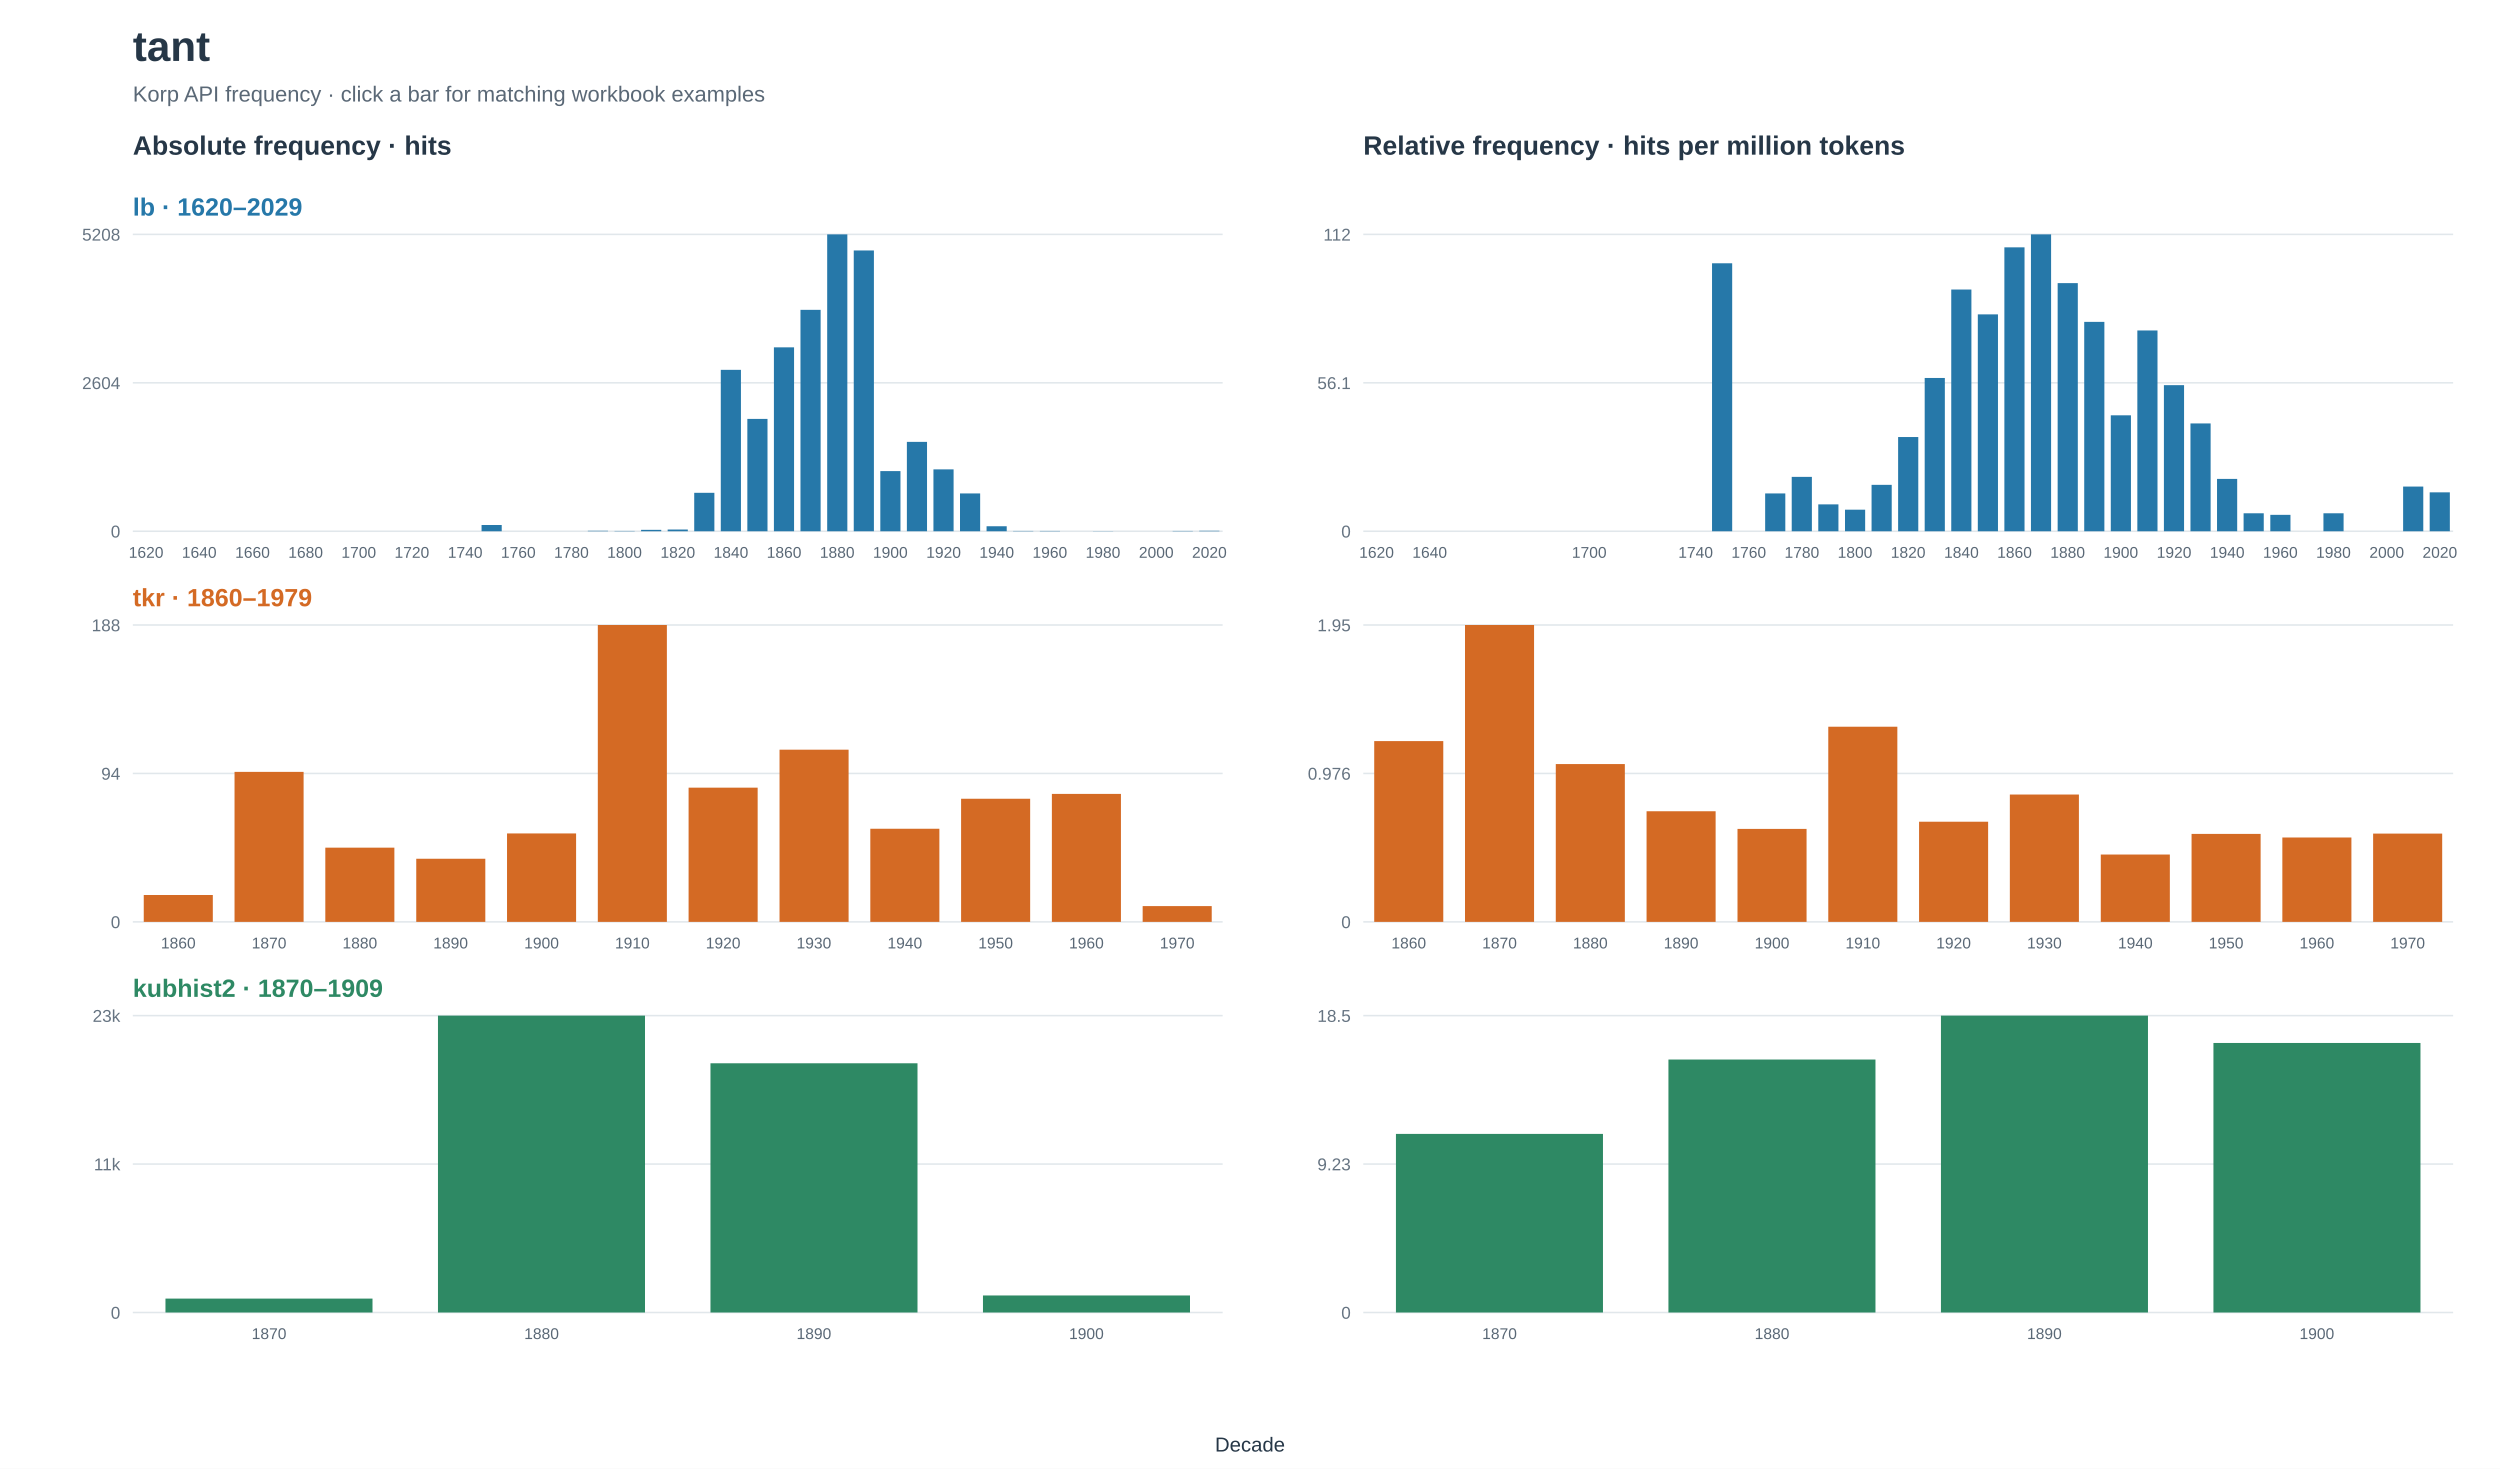
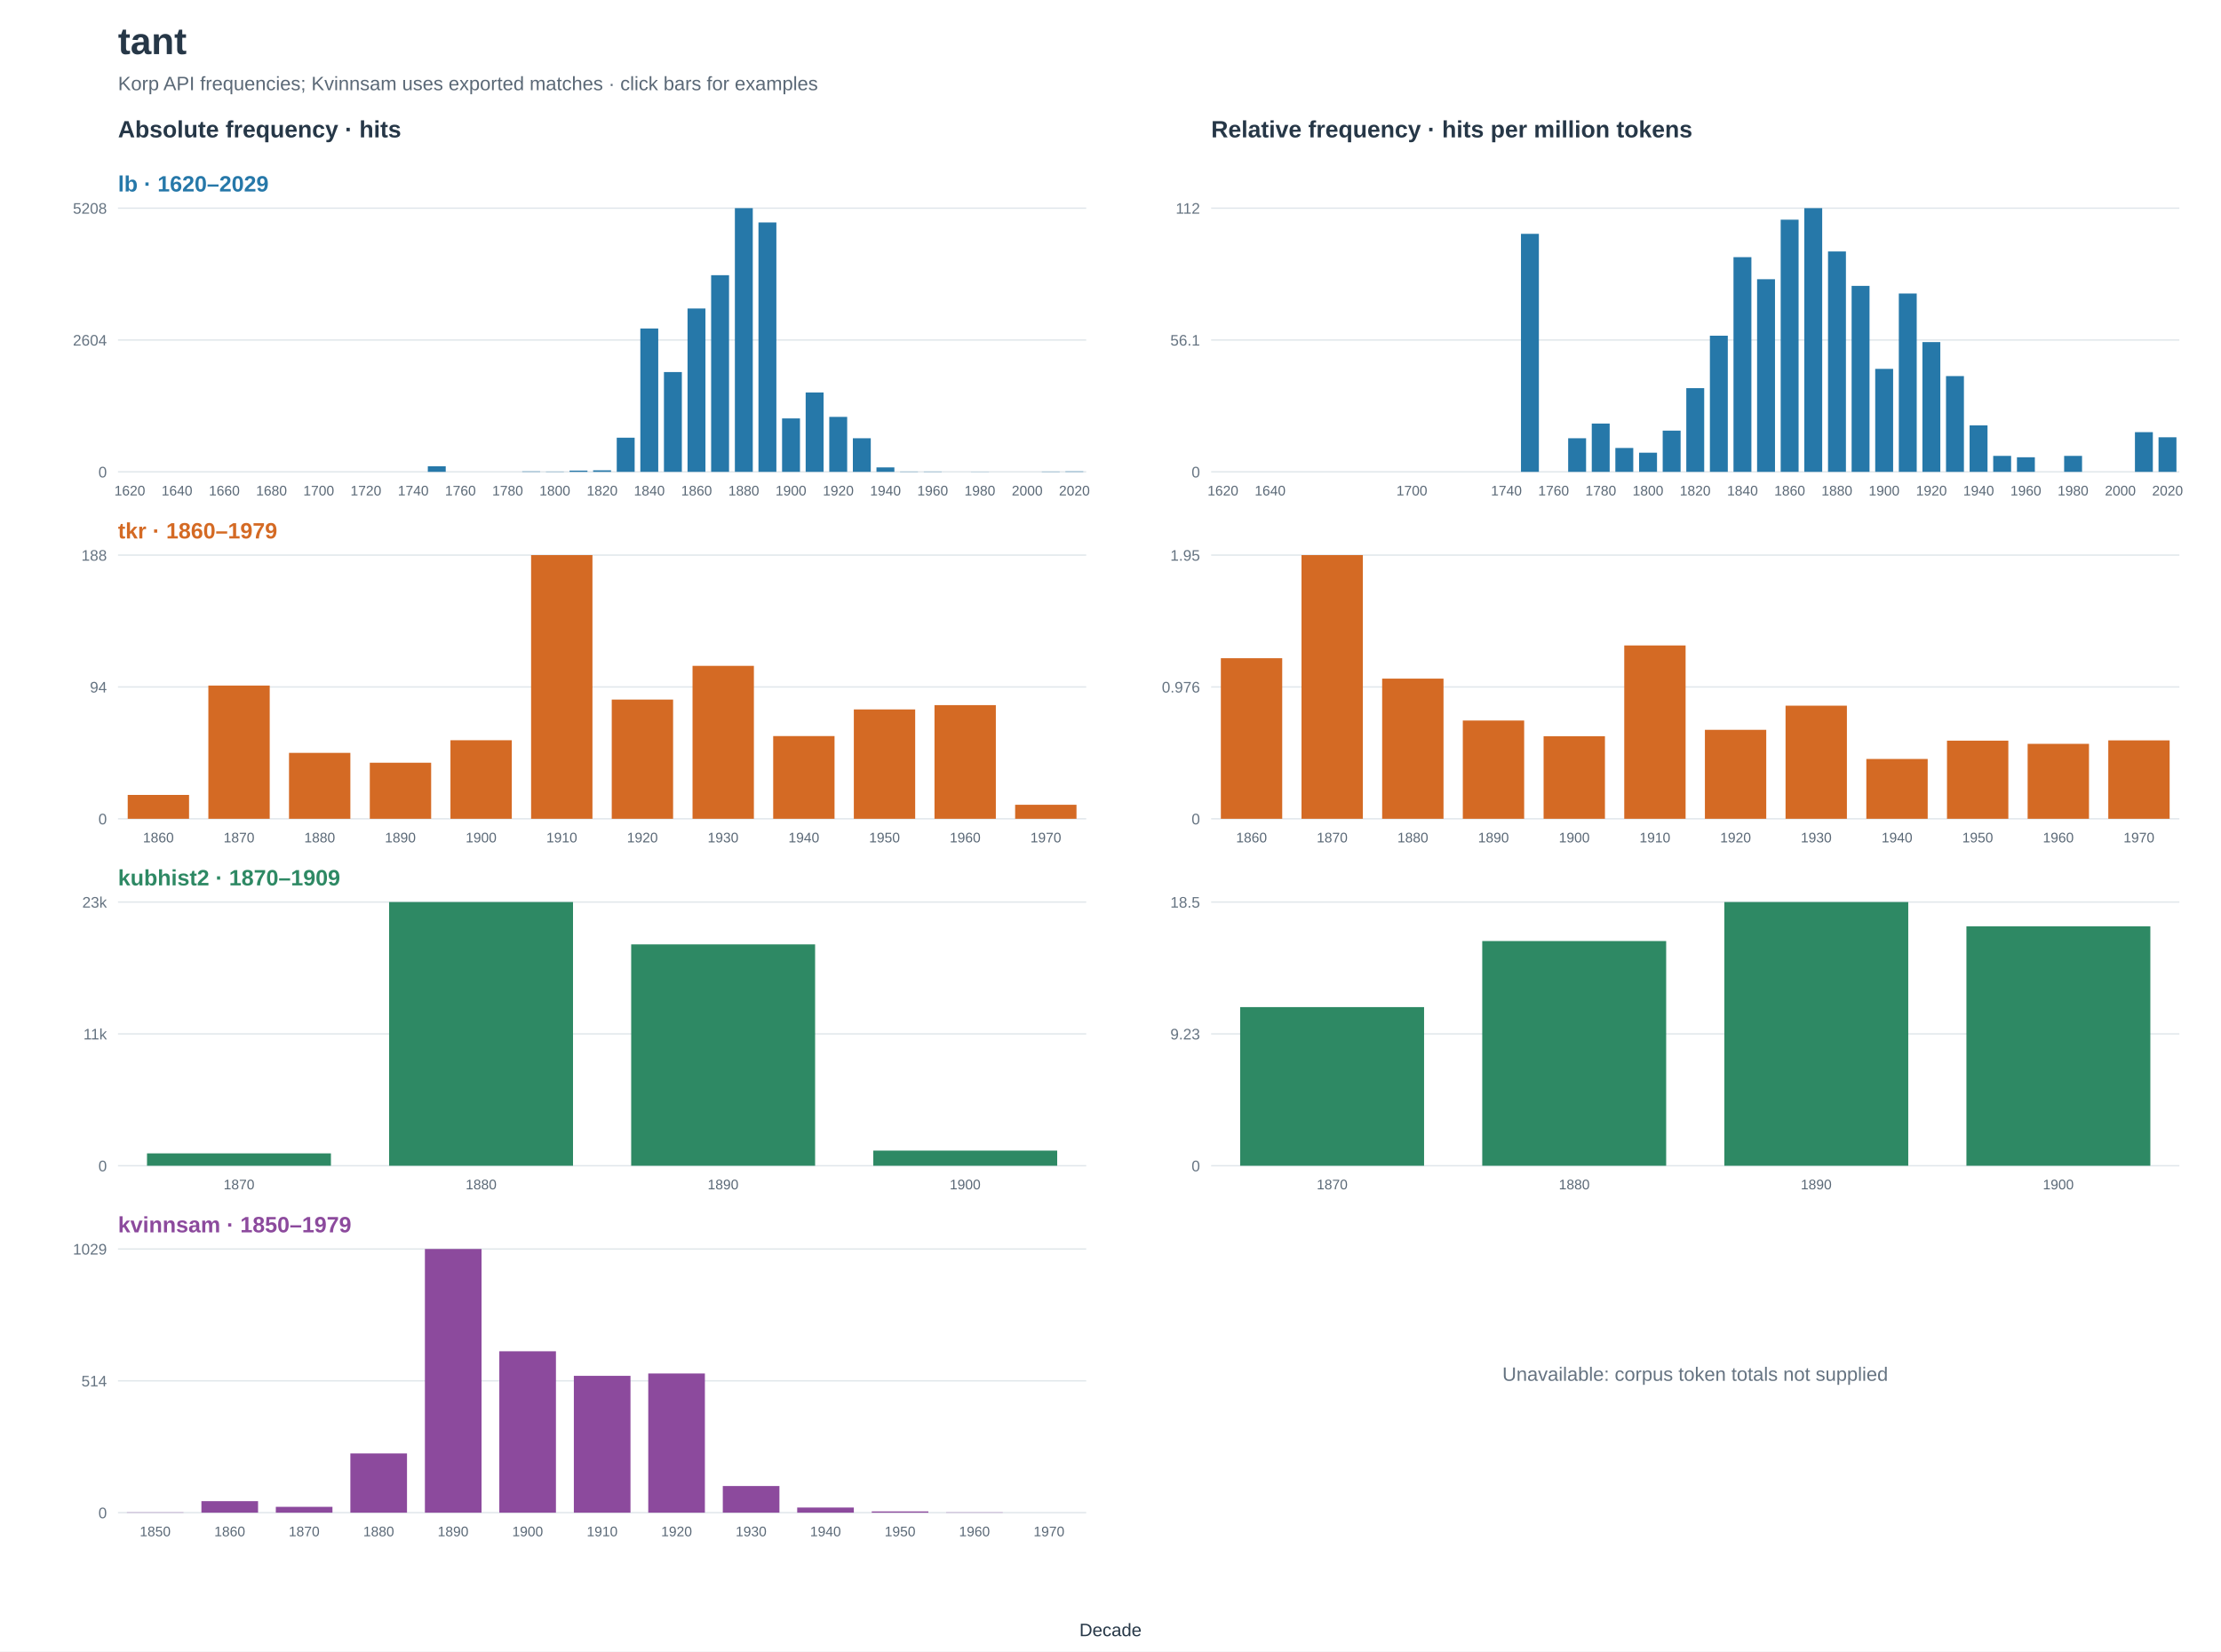
- <svg xmlns="http://www.w3.org/2000/svg" viewBox="0 0 1600 940" role="img" aria-label="tant frequency by decade and resource">
+ <svg xmlns="http://www.w3.org/2000/svg" viewBox="0 0 1600 1190" role="img" aria-label="tant frequency by decade and resource">
  <rect width="100%" height="100%" fill="white" />
  <style>text{font-family:Arial,Helvetica,sans-serif}</style>
  <text x="85.0" y="39.0" font-size="27" text-anchor="start" fill="#263747" font-weight="bold">tant</text>
-   <text x="85.0" y="65.0" font-size="14" text-anchor="start" fill="#5a6876" font-weight="normal">Korp API frequency · click a bar for matching workbook examples</text>
+   <text x="85.0" y="65.0" font-size="14" text-anchor="start" fill="#5a6876" font-weight="normal">Korp API frequencies; Kvinnsam uses exported matches · click bars for examples</text>
  <text x="85.0" y="99.0" font-size="17" text-anchor="start" fill="#263747" font-weight="bold">Absolute frequency · hits</text>
  <text x="872.5" y="99.0" font-size="17" text-anchor="start" fill="#263747" font-weight="bold">Relative frequency · hits per million tokens</text>
  <text x="85.0" y="138.0" font-size="16" text-anchor="start" fill="#2678a9" font-weight="bold">lb · 1620–2029</text>
  <line x1="85.0" y1="340.0" x2="782.5" y2="340.0" stroke="#e1e7eb" />
  <text x="77.0" y="344.0" font-size="11" text-anchor="end" fill="#657381" font-weight="normal">0</text>
  <line x1="85.0" y1="245.0" x2="782.5" y2="245.0" stroke="#e1e7eb" />
  <text x="77.0" y="249.0" font-size="11" text-anchor="end" fill="#657381" font-weight="normal">2604</text>
  <line x1="85.0" y1="150.0" x2="782.5" y2="150.0" stroke="#e1e7eb" />
  <text x="77.0" y="154.0" font-size="11" text-anchor="end" fill="#657381" font-weight="normal">5208</text>
  <text x="93.5" y="357.0" font-size="10" text-anchor="middle" fill="#5a6876" font-weight="normal">1620</text>
  <text x="127.5" y="357.0" font-size="10" text-anchor="middle" fill="#5a6876" font-weight="normal">1640</text>
  <text x="161.6" y="357.0" font-size="10" text-anchor="middle" fill="#5a6876" font-weight="normal">1660</text>
  <text x="195.6" y="357.0" font-size="10" text-anchor="middle" fill="#5a6876" font-weight="normal">1680</text>
  <text x="229.6" y="357.0" font-size="10" text-anchor="middle" fill="#5a6876" font-weight="normal">1700</text>
  <text x="263.6" y="357.0" font-size="10" text-anchor="middle" fill="#5a6876" font-weight="normal">1720</text>
  <text x="297.7" y="357.0" font-size="10" text-anchor="middle" fill="#5a6876" font-weight="normal">1740</text>
  <a href="../examples.html?word=tant&amp;resource=lb&amp;decade=1750" target="_blank" rel="noopener noreferrer">
    <rect x="308.2" y="336.0" width="12.9" height="4.0" fill="#2678a9" style="cursor:pointer" />
  </a>
  <text x="331.7" y="357.0" font-size="10" text-anchor="middle" fill="#5a6876" font-weight="normal">1760</text>
  <a href="../examples.html?word=tant&amp;resource=lb&amp;decade=1770" target="_blank" rel="noopener noreferrer">
    <rect x="342.2" y="340.0" width="12.9" height="0.0" fill="#2678a9" style="cursor:pointer" />
  </a>
  <a href="../examples.html?word=tant&amp;resource=lb&amp;decade=1780" target="_blank" rel="noopener noreferrer">
    <rect x="359.2" y="340.0" width="12.9" height="0.0" fill="#2678a9" style="cursor:pointer" />
  </a>
  <text x="365.7" y="357.0" font-size="10" text-anchor="middle" fill="#5a6876" font-weight="normal">1780</text>
  <a href="../examples.html?word=tant&amp;resource=lb&amp;decade=1790" target="_blank" rel="noopener noreferrer">
    <rect x="376.2" y="339.7" width="12.9" height="0.3" fill="#2678a9" style="cursor:pointer" />
  </a>
  <a href="../examples.html?word=tant&amp;resource=lb&amp;decade=1800" target="_blank" rel="noopener noreferrer">
    <rect x="393.3" y="339.8" width="12.9" height="0.2" fill="#2678a9" style="cursor:pointer" />
  </a>
  <text x="399.7" y="357.0" font-size="10" text-anchor="middle" fill="#5a6876" font-weight="normal">1800</text>
  <a href="../examples.html?word=tant&amp;resource=lb&amp;decade=1810" target="_blank" rel="noopener noreferrer">
    <rect x="410.3" y="339.1" width="12.9" height="0.9" fill="#2678a9" style="cursor:pointer" />
  </a>
  <a href="../examples.html?word=tant&amp;resource=lb&amp;decade=1820" target="_blank" rel="noopener noreferrer">
    <rect x="427.3" y="338.9" width="12.9" height="1.1" fill="#2678a9" style="cursor:pointer" />
  </a>
  <text x="433.8" y="357.0" font-size="10" text-anchor="middle" fill="#5a6876" font-weight="normal">1820</text>
  <a href="../examples.html?word=tant&amp;resource=lb&amp;decade=1830" target="_blank" rel="noopener noreferrer">
    <rect x="444.3" y="315.4" width="12.9" height="24.6" fill="#2678a9" style="cursor:pointer" />
  </a>
  <a href="../examples.html?word=tant&amp;resource=lb&amp;decade=1840" target="_blank" rel="noopener noreferrer">
    <rect x="461.3" y="236.7" width="12.9" height="103.3" fill="#2678a9" style="cursor:pointer" />
  </a>
  <text x="467.8" y="357.0" font-size="10" text-anchor="middle" fill="#5a6876" font-weight="normal">1840</text>
  <a href="../examples.html?word=tant&amp;resource=lb&amp;decade=1850" target="_blank" rel="noopener noreferrer">
    <rect x="478.3" y="268.1" width="12.9" height="71.9" fill="#2678a9" style="cursor:pointer" />
  </a>
  <a href="../examples.html?word=tant&amp;resource=lb&amp;decade=1860" target="_blank" rel="noopener noreferrer">
    <rect x="495.3" y="222.3" width="12.9" height="117.7" fill="#2678a9" style="cursor:pointer" />
  </a>
  <text x="501.8" y="357.0" font-size="10" text-anchor="middle" fill="#5a6876" font-weight="normal">1860</text>
  <a href="../examples.html?word=tant&amp;resource=lb&amp;decade=1870" target="_blank" rel="noopener noreferrer">
    <rect x="512.3" y="198.3" width="12.9" height="141.7" fill="#2678a9" style="cursor:pointer" />
  </a>
  <a href="../examples.html?word=tant&amp;resource=lb&amp;decade=1880" target="_blank" rel="noopener noreferrer">
    <rect x="529.4" y="150.0" width="12.9" height="190.0" fill="#2678a9" style="cursor:pointer" />
  </a>
  <text x="535.8" y="357.0" font-size="10" text-anchor="middle" fill="#5a6876" font-weight="normal">1880</text>
  <a href="../examples.html?word=tant&amp;resource=lb&amp;decade=1890" target="_blank" rel="noopener noreferrer">
    <rect x="546.4" y="160.3" width="12.9" height="179.7" fill="#2678a9" style="cursor:pointer" />
  </a>
  <a href="../examples.html?word=tant&amp;resource=lb&amp;decade=1900" target="_blank" rel="noopener noreferrer">
    <rect x="563.4" y="301.5" width="12.9" height="38.5" fill="#2678a9" style="cursor:pointer" />
  </a>
  <text x="569.8" y="357.0" font-size="10" text-anchor="middle" fill="#5a6876" font-weight="normal">1900</text>
  <a href="../examples.html?word=tant&amp;resource=lb&amp;decade=1910" target="_blank" rel="noopener noreferrer">
    <rect x="580.4" y="282.8" width="12.9" height="57.2" fill="#2678a9" style="cursor:pointer" />
  </a>
  <a href="../examples.html?word=tant&amp;resource=lb&amp;decade=1920" target="_blank" rel="noopener noreferrer">
    <rect x="597.4" y="300.4" width="12.9" height="39.6" fill="#2678a9" style="cursor:pointer" />
  </a>
  <text x="603.9" y="357.0" font-size="10" text-anchor="middle" fill="#5a6876" font-weight="normal">1920</text>
  <a href="../examples.html?word=tant&amp;resource=lb&amp;decade=1930" target="_blank" rel="noopener noreferrer">
    <rect x="614.4" y="315.8" width="12.9" height="24.2" fill="#2678a9" style="cursor:pointer" />
  </a>
  <a href="../examples.html?word=tant&amp;resource=lb&amp;decade=1940" target="_blank" rel="noopener noreferrer">
    <rect x="631.4" y="336.8" width="12.9" height="3.2" fill="#2678a9" style="cursor:pointer" />
  </a>
  <text x="637.9" y="357.0" font-size="10" text-anchor="middle" fill="#5a6876" font-weight="normal">1940</text>
  <a href="../examples.html?word=tant&amp;resource=lb&amp;decade=1950" target="_blank" rel="noopener noreferrer">
    <rect x="648.4" y="339.8" width="12.9" height="0.2" fill="#2678a9" style="cursor:pointer" />
  </a>
  <a href="../examples.html?word=tant&amp;resource=lb&amp;decade=1960" target="_blank" rel="noopener noreferrer">
    <rect x="665.5" y="339.8" width="12.9" height="0.2" fill="#2678a9" style="cursor:pointer" />
  </a>
  <text x="671.9" y="357.0" font-size="10" text-anchor="middle" fill="#5a6876" font-weight="normal">1960</text>
  <a href="../examples.html?word=tant&amp;resource=lb&amp;decade=1980" target="_blank" rel="noopener noreferrer">
    <rect x="699.5" y="339.9" width="12.9" height="0.1" fill="#2678a9" style="cursor:pointer" />
  </a>
  <text x="705.9" y="357.0" font-size="10" text-anchor="middle" fill="#5a6876" font-weight="normal">1980</text>
  <text x="740.0" y="357.0" font-size="10" text-anchor="middle" fill="#5a6876" font-weight="normal">2000</text>
  <a href="../examples.html?word=tant&amp;resource=lb&amp;decade=2010" target="_blank" rel="noopener noreferrer">
    <rect x="750.5" y="339.8" width="12.9" height="0.2" fill="#2678a9" style="cursor:pointer" />
  </a>
  <a href="../examples.html?word=tant&amp;resource=lb&amp;decade=2020" target="_blank" rel="noopener noreferrer">
    <rect x="767.5" y="339.7" width="12.9" height="0.3" fill="#2678a9" style="cursor:pointer" />
  </a>
  <text x="774.0" y="357.0" font-size="10" text-anchor="middle" fill="#5a6876" font-weight="normal">2020</text>
  <line x1="872.5" y1="340.0" x2="1570.0" y2="340.0" stroke="#e1e7eb" />
  <text x="864.5" y="344.0" font-size="11" text-anchor="end" fill="#657381" font-weight="normal">0</text>
  <line x1="872.5" y1="245.0" x2="1570.0" y2="245.0" stroke="#e1e7eb" />
  <text x="864.5" y="249.0" font-size="11" text-anchor="end" fill="#657381" font-weight="normal">56.1</text>
  <line x1="872.5" y1="150.0" x2="1570.0" y2="150.0" stroke="#e1e7eb" />
  <text x="864.5" y="154.0" font-size="11" text-anchor="end" fill="#657381" font-weight="normal">112</text>
  <text x="881.0" y="357.0" font-size="10" text-anchor="middle" fill="#5a6876" font-weight="normal">1620</text>
  <text x="915.0" y="357.0" font-size="10" text-anchor="middle" fill="#5a6876" font-weight="normal">1640</text>
  <text x="1017.1" y="357.0" font-size="10" text-anchor="middle" fill="#5a6876" font-weight="normal">1700</text>
  <text x="1085.2" y="357.0" font-size="10" text-anchor="middle" fill="#5a6876" font-weight="normal">1740</text>
  <a href="../examples.html?word=tant&amp;resource=lb&amp;decade=1750" target="_blank" rel="noopener noreferrer">
    <rect x="1095.7" y="168.5" width="12.9" height="171.5" fill="#2678a9" style="cursor:pointer" />
  </a>
  <text x="1119.2" y="357.0" font-size="10" text-anchor="middle" fill="#5a6876" font-weight="normal">1760</text>
  <a href="../examples.html?word=tant&amp;resource=lb&amp;decade=1770" target="_blank" rel="noopener noreferrer">
    <rect x="1129.7" y="315.8" width="12.9" height="24.2" fill="#2678a9" style="cursor:pointer" />
  </a>
  <a href="../examples.html?word=tant&amp;resource=lb&amp;decade=1780" target="_blank" rel="noopener noreferrer">
    <rect x="1146.7" y="305.2" width="12.9" height="34.8" fill="#2678a9" style="cursor:pointer" />
  </a>
  <text x="1153.2" y="357.0" font-size="10" text-anchor="middle" fill="#5a6876" font-weight="normal">1780</text>
  <a href="../examples.html?word=tant&amp;resource=lb&amp;decade=1790" target="_blank" rel="noopener noreferrer">
    <rect x="1163.7" y="322.8" width="12.9" height="17.2" fill="#2678a9" style="cursor:pointer" />
  </a>
  <a href="../examples.html?word=tant&amp;resource=lb&amp;decade=1800" target="_blank" rel="noopener noreferrer">
    <rect x="1180.8" y="326.2" width="12.9" height="13.8" fill="#2678a9" style="cursor:pointer" />
  </a>
  <text x="1187.2" y="357.0" font-size="10" text-anchor="middle" fill="#5a6876" font-weight="normal">1800</text>
  <a href="../examples.html?word=tant&amp;resource=lb&amp;decade=1810" target="_blank" rel="noopener noreferrer">
    <rect x="1197.8" y="310.3" width="12.9" height="29.7" fill="#2678a9" style="cursor:pointer" />
  </a>
  <a href="../examples.html?word=tant&amp;resource=lb&amp;decade=1820" target="_blank" rel="noopener noreferrer">
    <rect x="1214.8" y="279.7" width="12.9" height="60.3" fill="#2678a9" style="cursor:pointer" />
  </a>
  <text x="1221.2" y="357.0" font-size="10" text-anchor="middle" fill="#5a6876" font-weight="normal">1820</text>
  <a href="../examples.html?word=tant&amp;resource=lb&amp;decade=1830" target="_blank" rel="noopener noreferrer">
    <rect x="1231.8" y="241.9" width="12.9" height="98.1" fill="#2678a9" style="cursor:pointer" />
  </a>
  <a href="../examples.html?word=tant&amp;resource=lb&amp;decade=1840" target="_blank" rel="noopener noreferrer">
    <rect x="1248.8" y="185.3" width="12.9" height="154.7" fill="#2678a9" style="cursor:pointer" />
  </a>
  <text x="1255.3" y="357.0" font-size="10" text-anchor="middle" fill="#5a6876" font-weight="normal">1840</text>
  <a href="../examples.html?word=tant&amp;resource=lb&amp;decade=1850" target="_blank" rel="noopener noreferrer">
    <rect x="1265.8" y="201.2" width="12.9" height="138.8" fill="#2678a9" style="cursor:pointer" />
  </a>
  <a href="../examples.html?word=tant&amp;resource=lb&amp;decade=1860" target="_blank" rel="noopener noreferrer">
    <rect x="1282.8" y="158.3" width="12.9" height="181.7" fill="#2678a9" style="cursor:pointer" />
  </a>
  <text x="1289.3" y="357.0" font-size="10" text-anchor="middle" fill="#5a6876" font-weight="normal">1860</text>
  <a href="../examples.html?word=tant&amp;resource=lb&amp;decade=1870" target="_blank" rel="noopener noreferrer">
    <rect x="1299.8" y="150.0" width="12.9" height="190.0" fill="#2678a9" style="cursor:pointer" />
  </a>
  <a href="../examples.html?word=tant&amp;resource=lb&amp;decade=1880" target="_blank" rel="noopener noreferrer">
    <rect x="1316.9" y="181.2" width="12.9" height="158.8" fill="#2678a9" style="cursor:pointer" />
  </a>
  <text x="1323.3" y="357.0" font-size="10" text-anchor="middle" fill="#5a6876" font-weight="normal">1880</text>
  <a href="../examples.html?word=tant&amp;resource=lb&amp;decade=1890" target="_blank" rel="noopener noreferrer">
    <rect x="1333.9" y="206.0" width="12.9" height="134.0" fill="#2678a9" style="cursor:pointer" />
  </a>
  <a href="../examples.html?word=tant&amp;resource=lb&amp;decade=1900" target="_blank" rel="noopener noreferrer">
    <rect x="1350.9" y="265.8" width="12.9" height="74.2" fill="#2678a9" style="cursor:pointer" />
  </a>
  <text x="1357.3" y="357.0" font-size="10" text-anchor="middle" fill="#5a6876" font-weight="normal">1900</text>
  <a href="../examples.html?word=tant&amp;resource=lb&amp;decade=1910" target="_blank" rel="noopener noreferrer">
    <rect x="1367.9" y="211.5" width="12.9" height="128.5" fill="#2678a9" style="cursor:pointer" />
  </a>
  <a href="../examples.html?word=tant&amp;resource=lb&amp;decade=1920" target="_blank" rel="noopener noreferrer">
    <rect x="1384.9" y="246.5" width="12.9" height="93.5" fill="#2678a9" style="cursor:pointer" />
  </a>
  <text x="1391.4" y="357.0" font-size="10" text-anchor="middle" fill="#5a6876" font-weight="normal">1920</text>
  <a href="../examples.html?word=tant&amp;resource=lb&amp;decade=1930" target="_blank" rel="noopener noreferrer">
    <rect x="1401.9" y="271.0" width="12.9" height="69.0" fill="#2678a9" style="cursor:pointer" />
  </a>
  <a href="../examples.html?word=tant&amp;resource=lb&amp;decade=1940" target="_blank" rel="noopener noreferrer">
    <rect x="1418.9" y="306.5" width="12.9" height="33.5" fill="#2678a9" style="cursor:pointer" />
  </a>
  <text x="1425.4" y="357.0" font-size="10" text-anchor="middle" fill="#5a6876" font-weight="normal">1940</text>
  <a href="../examples.html?word=tant&amp;resource=lb&amp;decade=1950" target="_blank" rel="noopener noreferrer">
    <rect x="1435.9" y="328.5" width="12.9" height="11.5" fill="#2678a9" style="cursor:pointer" />
  </a>
  <a href="../examples.html?word=tant&amp;resource=lb&amp;decade=1960" target="_blank" rel="noopener noreferrer">
    <rect x="1453.0" y="329.5" width="12.9" height="10.5" fill="#2678a9" style="cursor:pointer" />
  </a>
  <text x="1459.4" y="357.0" font-size="10" text-anchor="middle" fill="#5a6876" font-weight="normal">1960</text>
  <a href="../examples.html?word=tant&amp;resource=lb&amp;decade=1980" target="_blank" rel="noopener noreferrer">
    <rect x="1487.0" y="328.5" width="12.9" height="11.5" fill="#2678a9" style="cursor:pointer" />
  </a>
  <text x="1493.4" y="357.0" font-size="10" text-anchor="middle" fill="#5a6876" font-weight="normal">1980</text>
  <text x="1527.5" y="357.0" font-size="10" text-anchor="middle" fill="#5a6876" font-weight="normal">2000</text>
  <a href="../examples.html?word=tant&amp;resource=lb&amp;decade=2010" target="_blank" rel="noopener noreferrer">
    <rect x="1538.0" y="311.4" width="12.9" height="28.6" fill="#2678a9" style="cursor:pointer" />
  </a>
  <a href="../examples.html?word=tant&amp;resource=lb&amp;decade=2020" target="_blank" rel="noopener noreferrer">
    <rect x="1555.0" y="315.1" width="12.9" height="24.9" fill="#2678a9" style="cursor:pointer" />
  </a>
  <text x="1561.5" y="357.0" font-size="10" text-anchor="middle" fill="#5a6876" font-weight="normal">2020</text>
  <text x="85.0" y="388.0" font-size="16" text-anchor="start" fill="#d46a24" font-weight="bold">tkr · 1860–1979</text>
  <line x1="85.0" y1="590.0" x2="782.5" y2="590.0" stroke="#e1e7eb" />
  <text x="77.0" y="594.0" font-size="11" text-anchor="end" fill="#657381" font-weight="normal">0</text>
  <line x1="85.0" y1="495.0" x2="782.5" y2="495.0" stroke="#e1e7eb" />
  <text x="77.0" y="499.0" font-size="11" text-anchor="end" fill="#657381" font-weight="normal">94</text>
  <line x1="85.0" y1="400.0" x2="782.5" y2="400.0" stroke="#e1e7eb" />
  <text x="77.0" y="404.0" font-size="11" text-anchor="end" fill="#657381" font-weight="normal">188</text>
  <a href="../examples.html?word=tant&amp;resource=tkr&amp;decade=1860" target="_blank" rel="noopener noreferrer">
    <rect x="92.0" y="572.8" width="44.2" height="17.2" fill="#d46a24" style="cursor:pointer" />
  </a>
  <text x="114.1" y="607.0" font-size="10" text-anchor="middle" fill="#5a6876" font-weight="normal">1860</text>
  <a href="../examples.html?word=tant&amp;resource=tkr&amp;decade=1870" target="_blank" rel="noopener noreferrer">
    <rect x="150.1" y="494.0" width="44.2" height="96.0" fill="#d46a24" style="cursor:pointer" />
  </a>
  <text x="172.2" y="607.0" font-size="10" text-anchor="middle" fill="#5a6876" font-weight="normal">1870</text>
  <a href="../examples.html?word=tant&amp;resource=tkr&amp;decade=1880" target="_blank" rel="noopener noreferrer">
    <rect x="208.2" y="542.5" width="44.2" height="47.5" fill="#d46a24" style="cursor:pointer" />
  </a>
  <text x="230.3" y="607.0" font-size="10" text-anchor="middle" fill="#5a6876" font-weight="normal">1880</text>
  <a href="../examples.html?word=tant&amp;resource=tkr&amp;decade=1890" target="_blank" rel="noopener noreferrer">
    <rect x="266.4" y="549.6" width="44.2" height="40.4" fill="#d46a24" style="cursor:pointer" />
  </a>
  <text x="288.4" y="607.0" font-size="10" text-anchor="middle" fill="#5a6876" font-weight="normal">1890</text>
  <a href="../examples.html?word=tant&amp;resource=tkr&amp;decade=1900" target="_blank" rel="noopener noreferrer">
    <rect x="324.5" y="533.4" width="44.2" height="56.6" fill="#d46a24" style="cursor:pointer" />
  </a>
  <text x="346.6" y="607.0" font-size="10" text-anchor="middle" fill="#5a6876" font-weight="normal">1900</text>
  <a href="../examples.html?word=tant&amp;resource=tkr&amp;decade=1910" target="_blank" rel="noopener noreferrer">
    <rect x="382.6" y="400.0" width="44.2" height="190.0" fill="#d46a24" style="cursor:pointer" />
  </a>
  <text x="404.7" y="607.0" font-size="10" text-anchor="middle" fill="#5a6876" font-weight="normal">1910</text>
  <a href="../examples.html?word=tant&amp;resource=tkr&amp;decade=1920" target="_blank" rel="noopener noreferrer">
    <rect x="440.7" y="504.1" width="44.2" height="85.9" fill="#d46a24" style="cursor:pointer" />
  </a>
  <text x="462.8" y="607.0" font-size="10" text-anchor="middle" fill="#5a6876" font-weight="normal">1920</text>
  <a href="../examples.html?word=tant&amp;resource=tkr&amp;decade=1930" target="_blank" rel="noopener noreferrer">
    <rect x="498.9" y="479.8" width="44.2" height="110.2" fill="#d46a24" style="cursor:pointer" />
  </a>
  <text x="520.9" y="607.0" font-size="10" text-anchor="middle" fill="#5a6876" font-weight="normal">1930</text>
  <a href="../examples.html?word=tant&amp;resource=tkr&amp;decade=1940" target="_blank" rel="noopener noreferrer">
    <rect x="557.0" y="530.4" width="44.2" height="59.6" fill="#d46a24" style="cursor:pointer" />
  </a>
  <text x="579.1" y="607.0" font-size="10" text-anchor="middle" fill="#5a6876" font-weight="normal">1940</text>
  <a href="../examples.html?word=tant&amp;resource=tkr&amp;decade=1950" target="_blank" rel="noopener noreferrer">
    <rect x="615.1" y="511.2" width="44.2" height="78.8" fill="#d46a24" style="cursor:pointer" />
  </a>
  <text x="637.2" y="607.0" font-size="10" text-anchor="middle" fill="#5a6876" font-weight="normal">1950</text>
  <a href="../examples.html?word=tant&amp;resource=tkr&amp;decade=1960" target="_blank" rel="noopener noreferrer">
    <rect x="673.2" y="508.1" width="44.2" height="81.9" fill="#d46a24" style="cursor:pointer" />
  </a>
  <text x="695.3" y="607.0" font-size="10" text-anchor="middle" fill="#5a6876" font-weight="normal">1960</text>
  <a href="../examples.html?word=tant&amp;resource=tkr&amp;decade=1970" target="_blank" rel="noopener noreferrer">
    <rect x="731.3" y="579.9" width="44.2" height="10.1" fill="#d46a24" style="cursor:pointer" />
  </a>
  <text x="753.4" y="607.0" font-size="10" text-anchor="middle" fill="#5a6876" font-weight="normal">1970</text>
  <line x1="872.5" y1="590.0" x2="1570.0" y2="590.0" stroke="#e1e7eb" />
  <text x="864.5" y="594.0" font-size="11" text-anchor="end" fill="#657381" font-weight="normal">0</text>
  <line x1="872.5" y1="495.0" x2="1570.0" y2="495.0" stroke="#e1e7eb" />
  <text x="864.5" y="499.0" font-size="11" text-anchor="end" fill="#657381" font-weight="normal">0.976</text>
  <line x1="872.5" y1="400.0" x2="1570.0" y2="400.0" stroke="#e1e7eb" />
  <text x="864.5" y="404.0" font-size="11" text-anchor="end" fill="#657381" font-weight="normal">1.95</text>
  <a href="../examples.html?word=tant&amp;resource=tkr&amp;decade=1860" target="_blank" rel="noopener noreferrer">
    <rect x="879.5" y="474.3" width="44.2" height="115.7" fill="#d46a24" style="cursor:pointer" />
  </a>
  <text x="901.6" y="607.0" font-size="10" text-anchor="middle" fill="#5a6876" font-weight="normal">1860</text>
  <a href="../examples.html?word=tant&amp;resource=tkr&amp;decade=1870" target="_blank" rel="noopener noreferrer">
    <rect x="937.6" y="400.0" width="44.2" height="190.0" fill="#d46a24" style="cursor:pointer" />
  </a>
  <text x="959.7" y="607.0" font-size="10" text-anchor="middle" fill="#5a6876" font-weight="normal">1870</text>
  <a href="../examples.html?word=tant&amp;resource=tkr&amp;decade=1880" target="_blank" rel="noopener noreferrer">
    <rect x="995.7" y="489.0" width="44.2" height="101.0" fill="#d46a24" style="cursor:pointer" />
  </a>
  <text x="1017.8" y="607.0" font-size="10" text-anchor="middle" fill="#5a6876" font-weight="normal">1880</text>
  <a href="../examples.html?word=tant&amp;resource=tkr&amp;decade=1890" target="_blank" rel="noopener noreferrer">
    <rect x="1053.8" y="519.2" width="44.2" height="70.8" fill="#d46a24" style="cursor:pointer" />
  </a>
  <text x="1075.9" y="607.0" font-size="10" text-anchor="middle" fill="#5a6876" font-weight="normal">1890</text>
  <a href="../examples.html?word=tant&amp;resource=tkr&amp;decade=1900" target="_blank" rel="noopener noreferrer">
    <rect x="1112.0" y="530.5" width="44.2" height="59.5" fill="#d46a24" style="cursor:pointer" />
  </a>
  <text x="1134.1" y="607.0" font-size="10" text-anchor="middle" fill="#5a6876" font-weight="normal">1900</text>
  <a href="../examples.html?word=tant&amp;resource=tkr&amp;decade=1910" target="_blank" rel="noopener noreferrer">
    <rect x="1170.1" y="465.1" width="44.2" height="124.9" fill="#d46a24" style="cursor:pointer" />
  </a>
  <text x="1192.2" y="607.0" font-size="10" text-anchor="middle" fill="#5a6876" font-weight="normal">1910</text>
  <a href="../examples.html?word=tant&amp;resource=tkr&amp;decade=1920" target="_blank" rel="noopener noreferrer">
    <rect x="1228.2" y="525.9" width="44.2" height="64.1" fill="#d46a24" style="cursor:pointer" />
  </a>
  <text x="1250.3" y="607.0" font-size="10" text-anchor="middle" fill="#5a6876" font-weight="normal">1920</text>
  <a href="../examples.html?word=tant&amp;resource=tkr&amp;decade=1930" target="_blank" rel="noopener noreferrer">
    <rect x="1286.3" y="508.5" width="44.2" height="81.5" fill="#d46a24" style="cursor:pointer" />
  </a>
  <text x="1308.4" y="607.0" font-size="10" text-anchor="middle" fill="#5a6876" font-weight="normal">1930</text>
  <a href="../examples.html?word=tant&amp;resource=tkr&amp;decade=1940" target="_blank" rel="noopener noreferrer">
    <rect x="1344.5" y="546.9" width="44.2" height="43.1" fill="#d46a24" style="cursor:pointer" />
  </a>
  <text x="1366.6" y="607.0" font-size="10" text-anchor="middle" fill="#5a6876" font-weight="normal">1940</text>
  <a href="../examples.html?word=tant&amp;resource=tkr&amp;decade=1950" target="_blank" rel="noopener noreferrer">
    <rect x="1402.6" y="533.7" width="44.2" height="56.3" fill="#d46a24" style="cursor:pointer" />
  </a>
  <text x="1424.7" y="607.0" font-size="10" text-anchor="middle" fill="#5a6876" font-weight="normal">1950</text>
  <a href="../examples.html?word=tant&amp;resource=tkr&amp;decade=1960" target="_blank" rel="noopener noreferrer">
    <rect x="1460.7" y="536.0" width="44.2" height="54.0" fill="#d46a24" style="cursor:pointer" />
  </a>
  <text x="1482.8" y="607.0" font-size="10" text-anchor="middle" fill="#5a6876" font-weight="normal">1960</text>
  <a href="../examples.html?word=tant&amp;resource=tkr&amp;decade=1970" target="_blank" rel="noopener noreferrer">
    <rect x="1518.8" y="533.5" width="44.2" height="56.5" fill="#d46a24" style="cursor:pointer" />
  </a>
  <text x="1540.9" y="607.0" font-size="10" text-anchor="middle" fill="#5a6876" font-weight="normal">1970</text>
  <text x="85.0" y="638.0" font-size="16" text-anchor="start" fill="#2e8964" font-weight="bold">kubhist2 · 1870–1909</text>
  <line x1="85.0" y1="840.0" x2="782.5" y2="840.0" stroke="#e1e7eb" />
  <text x="77.0" y="844.0" font-size="11" text-anchor="end" fill="#657381" font-weight="normal">0</text>
  <line x1="85.0" y1="745.0" x2="782.5" y2="745.0" stroke="#e1e7eb" />
  <text x="77.0" y="749.0" font-size="11" text-anchor="end" fill="#657381" font-weight="normal">11k</text>
  <line x1="85.0" y1="650.0" x2="782.5" y2="650.0" stroke="#e1e7eb" />
  <text x="77.0" y="654.0" font-size="11" text-anchor="end" fill="#657381" font-weight="normal">23k</text>
  <a href="../examples.html?word=tant&amp;resource=kubhist2&amp;decade=1870" target="_blank" rel="noopener noreferrer">
    <rect x="105.9" y="831.1" width="132.5" height="8.9" fill="#2e8964" style="cursor:pointer" />
  </a>
  <text x="172.2" y="857.0" font-size="10" text-anchor="middle" fill="#5a6876" font-weight="normal">1870</text>
  <a href="../examples.html?word=tant&amp;resource=kubhist2&amp;decade=1880" target="_blank" rel="noopener noreferrer">
    <rect x="280.3" y="650.0" width="132.5" height="190.0" fill="#2e8964" style="cursor:pointer" />
  </a>
  <text x="346.6" y="857.0" font-size="10" text-anchor="middle" fill="#5a6876" font-weight="normal">1880</text>
  <a href="../examples.html?word=tant&amp;resource=kubhist2&amp;decade=1890" target="_blank" rel="noopener noreferrer">
    <rect x="454.7" y="680.5" width="132.5" height="159.5" fill="#2e8964" style="cursor:pointer" />
  </a>
  <text x="520.9" y="857.0" font-size="10" text-anchor="middle" fill="#5a6876" font-weight="normal">1890</text>
  <a href="../examples.html?word=tant&amp;resource=kubhist2&amp;decade=1900" target="_blank" rel="noopener noreferrer">
    <rect x="629.1" y="829.1" width="132.5" height="10.9" fill="#2e8964" style="cursor:pointer" />
  </a>
  <text x="695.3" y="857.0" font-size="10" text-anchor="middle" fill="#5a6876" font-weight="normal">1900</text>
  <line x1="872.5" y1="840.0" x2="1570.0" y2="840.0" stroke="#e1e7eb" />
  <text x="864.5" y="844.0" font-size="11" text-anchor="end" fill="#657381" font-weight="normal">0</text>
  <line x1="872.5" y1="745.0" x2="1570.0" y2="745.0" stroke="#e1e7eb" />
  <text x="864.5" y="749.0" font-size="11" text-anchor="end" fill="#657381" font-weight="normal">9.23</text>
  <line x1="872.5" y1="650.0" x2="1570.0" y2="650.0" stroke="#e1e7eb" />
  <text x="864.5" y="654.0" font-size="11" text-anchor="end" fill="#657381" font-weight="normal">18.5</text>
  <a href="../examples.html?word=tant&amp;resource=kubhist2&amp;decade=1870" target="_blank" rel="noopener noreferrer">
    <rect x="893.4" y="725.7" width="132.5" height="114.3" fill="#2e8964" style="cursor:pointer" />
  </a>
  <text x="959.7" y="857.0" font-size="10" text-anchor="middle" fill="#5a6876" font-weight="normal">1870</text>
  <a href="../examples.html?word=tant&amp;resource=kubhist2&amp;decade=1880" target="_blank" rel="noopener noreferrer">
    <rect x="1067.8" y="678.1" width="132.5" height="161.9" fill="#2e8964" style="cursor:pointer" />
  </a>
  <text x="1134.1" y="857.0" font-size="10" text-anchor="middle" fill="#5a6876" font-weight="normal">1880</text>
  <a href="../examples.html?word=tant&amp;resource=kubhist2&amp;decade=1890" target="_blank" rel="noopener noreferrer">
    <rect x="1242.2" y="650.0" width="132.5" height="190.0" fill="#2e8964" style="cursor:pointer" />
  </a>
  <text x="1308.4" y="857.0" font-size="10" text-anchor="middle" fill="#5a6876" font-weight="normal">1890</text>
  <a href="../examples.html?word=tant&amp;resource=kubhist2&amp;decade=1900" target="_blank" rel="noopener noreferrer">
    <rect x="1416.6" y="667.5" width="132.5" height="172.5" fill="#2e8964" style="cursor:pointer" />
  </a>
  <text x="1482.8" y="857.0" font-size="10" text-anchor="middle" fill="#5a6876" font-weight="normal">1900</text>
-   <text x="800.0" y="929.0" font-size="13" text-anchor="middle" fill="#263747" font-weight="normal">Decade</text>
+   <text x="85.0" y="888.0" font-size="16" text-anchor="start" fill="#8c4a9d" font-weight="bold">kvinnsam · 1850–1979</text>
+   <line x1="85.0" y1="1090.0" x2="782.5" y2="1090.0" stroke="#e1e7eb" />
+   <text x="77.0" y="1094.0" font-size="11" text-anchor="end" fill="#657381" font-weight="normal">0</text>
+   <line x1="85.0" y1="995.0" x2="782.5" y2="995.0" stroke="#e1e7eb" />
+   <text x="77.0" y="999.0" font-size="11" text-anchor="end" fill="#657381" font-weight="normal">514</text>
+   <line x1="85.0" y1="900.0" x2="782.5" y2="900.0" stroke="#e1e7eb" />
+   <text x="77.0" y="904.0" font-size="11" text-anchor="end" fill="#657381" font-weight="normal">1029</text>
+   <a href="../examples.html?word=tant&amp;resource=kvinnsam&amp;decade=1850" target="_blank" rel="noopener noreferrer">
+     <rect x="91.4" y="1089.8" width="40.8" height="0.2" fill="#8c4a9d" style="cursor:pointer" />
+   </a>
+   <text x="111.8" y="1107.0" font-size="10" text-anchor="middle" fill="#5a6876" font-weight="normal">1850</text>
+   <a href="../examples.html?word=tant&amp;resource=kvinnsam&amp;decade=1860" target="_blank" rel="noopener noreferrer">
+     <rect x="145.1" y="1081.7" width="40.8" height="8.3" fill="#8c4a9d" style="cursor:pointer" />
+   </a>
+   <text x="165.5" y="1107.0" font-size="10" text-anchor="middle" fill="#5a6876" font-weight="normal">1860</text>
+   <a href="../examples.html?word=tant&amp;resource=kvinnsam&amp;decade=1870" target="_blank" rel="noopener noreferrer">
+     <rect x="198.7" y="1085.8" width="40.8" height="4.2" fill="#8c4a9d" style="cursor:pointer" />
+   </a>
+   <text x="219.1" y="1107.0" font-size="10" text-anchor="middle" fill="#5a6876" font-weight="normal">1870</text>
+   <a href="../examples.html?word=tant&amp;resource=kvinnsam&amp;decade=1880" target="_blank" rel="noopener noreferrer">
+     <rect x="252.4" y="1047.3" width="40.8" height="42.7" fill="#8c4a9d" style="cursor:pointer" />
+   </a>
+   <text x="272.8" y="1107.0" font-size="10" text-anchor="middle" fill="#5a6876" font-weight="normal">1880</text>
+   <a href="../examples.html?word=tant&amp;resource=kvinnsam&amp;decade=1890" target="_blank" rel="noopener noreferrer">
+     <rect x="306.1" y="900.0" width="40.8" height="190.0" fill="#8c4a9d" style="cursor:pointer" />
+   </a>
+   <text x="326.4" y="1107.0" font-size="10" text-anchor="middle" fill="#5a6876" font-weight="normal">1890</text>
+   <a href="../examples.html?word=tant&amp;resource=kvinnsam&amp;decade=1900" target="_blank" rel="noopener noreferrer">
+     <rect x="359.7" y="973.7" width="40.8" height="116.3" fill="#8c4a9d" style="cursor:pointer" />
+   </a>
+   <text x="380.1" y="1107.0" font-size="10" text-anchor="middle" fill="#5a6876" font-weight="normal">1900</text>
+   <a href="../examples.html?word=tant&amp;resource=kvinnsam&amp;decade=1910" target="_blank" rel="noopener noreferrer">
+     <rect x="413.4" y="991.4" width="40.8" height="98.6" fill="#8c4a9d" style="cursor:pointer" />
+   </a>
+   <text x="433.8" y="1107.0" font-size="10" text-anchor="middle" fill="#5a6876" font-weight="normal">1910</text>
+   <a href="../examples.html?word=tant&amp;resource=kvinnsam&amp;decade=1920" target="_blank" rel="noopener noreferrer">
+     <rect x="467.0" y="989.7" width="40.8" height="100.3" fill="#8c4a9d" style="cursor:pointer" />
+   </a>
+   <text x="487.4" y="1107.0" font-size="10" text-anchor="middle" fill="#5a6876" font-weight="normal">1920</text>
+   <a href="../examples.html?word=tant&amp;resource=kvinnsam&amp;decade=1930" target="_blank" rel="noopener noreferrer">
+     <rect x="520.7" y="1070.8" width="40.8" height="19.2" fill="#8c4a9d" style="cursor:pointer" />
+   </a>
+   <text x="541.1" y="1107.0" font-size="10" text-anchor="middle" fill="#5a6876" font-weight="normal">1930</text>
+   <a href="../examples.html?word=tant&amp;resource=kvinnsam&amp;decade=1940" target="_blank" rel="noopener noreferrer">
+     <rect x="574.3" y="1086.3" width="40.8" height="3.7" fill="#8c4a9d" style="cursor:pointer" />
+   </a>
+   <text x="594.7" y="1107.0" font-size="10" text-anchor="middle" fill="#5a6876" font-weight="normal">1940</text>
+   <a href="../examples.html?word=tant&amp;resource=kvinnsam&amp;decade=1950" target="_blank" rel="noopener noreferrer">
+     <rect x="628.0" y="1089.1" width="40.8" height="0.9" fill="#8c4a9d" style="cursor:pointer" />
+   </a>
+   <text x="648.4" y="1107.0" font-size="10" text-anchor="middle" fill="#5a6876" font-weight="normal">1950</text>
+   <a href="../examples.html?word=tant&amp;resource=kvinnsam&amp;decade=1960" target="_blank" rel="noopener noreferrer">
+     <rect x="681.6" y="1089.8" width="40.8" height="0.2" fill="#8c4a9d" style="cursor:pointer" />
+   </a>
+   <text x="702.0" y="1107.0" font-size="10" text-anchor="middle" fill="#5a6876" font-weight="normal">1960</text>
+   <text x="755.7" y="1107.0" font-size="10" text-anchor="middle" fill="#5a6876" font-weight="normal">1970</text>
+   <text x="1221.2" y="995.0" font-size="14" text-anchor="middle" fill="#657381" font-weight="normal">Unavailable: corpus token totals not supplied</text>
+   <text x="800.0" y="1179.0" font-size="13" text-anchor="middle" fill="#263747" font-weight="normal">Decade</text>
</svg>
